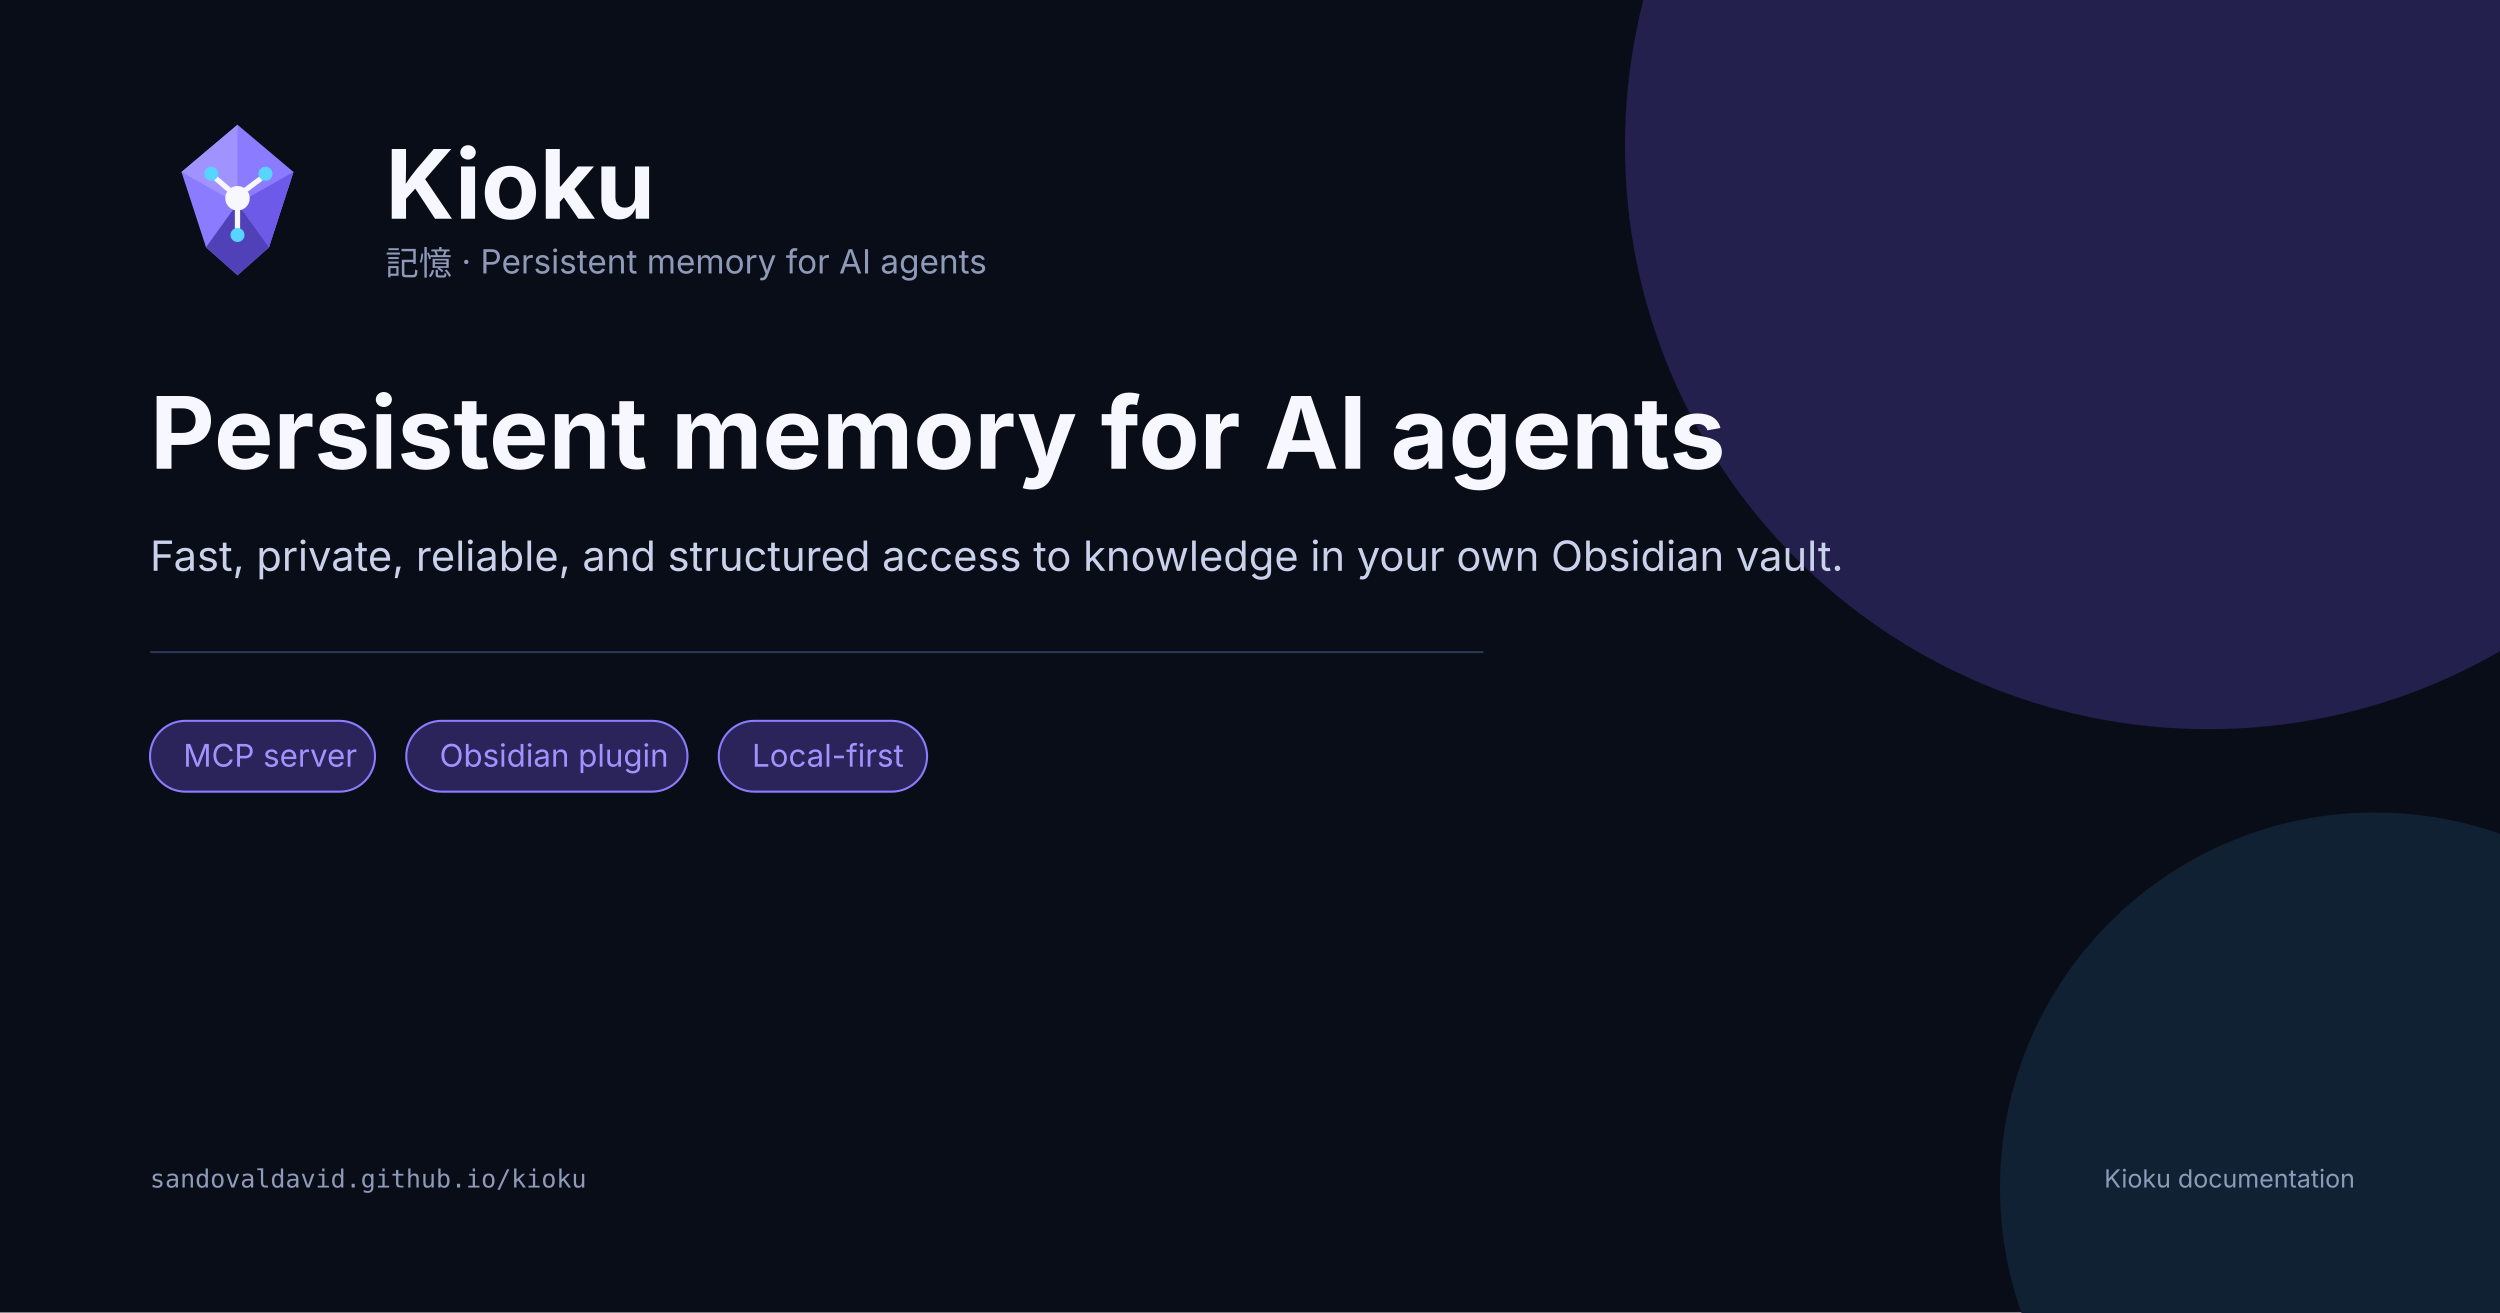
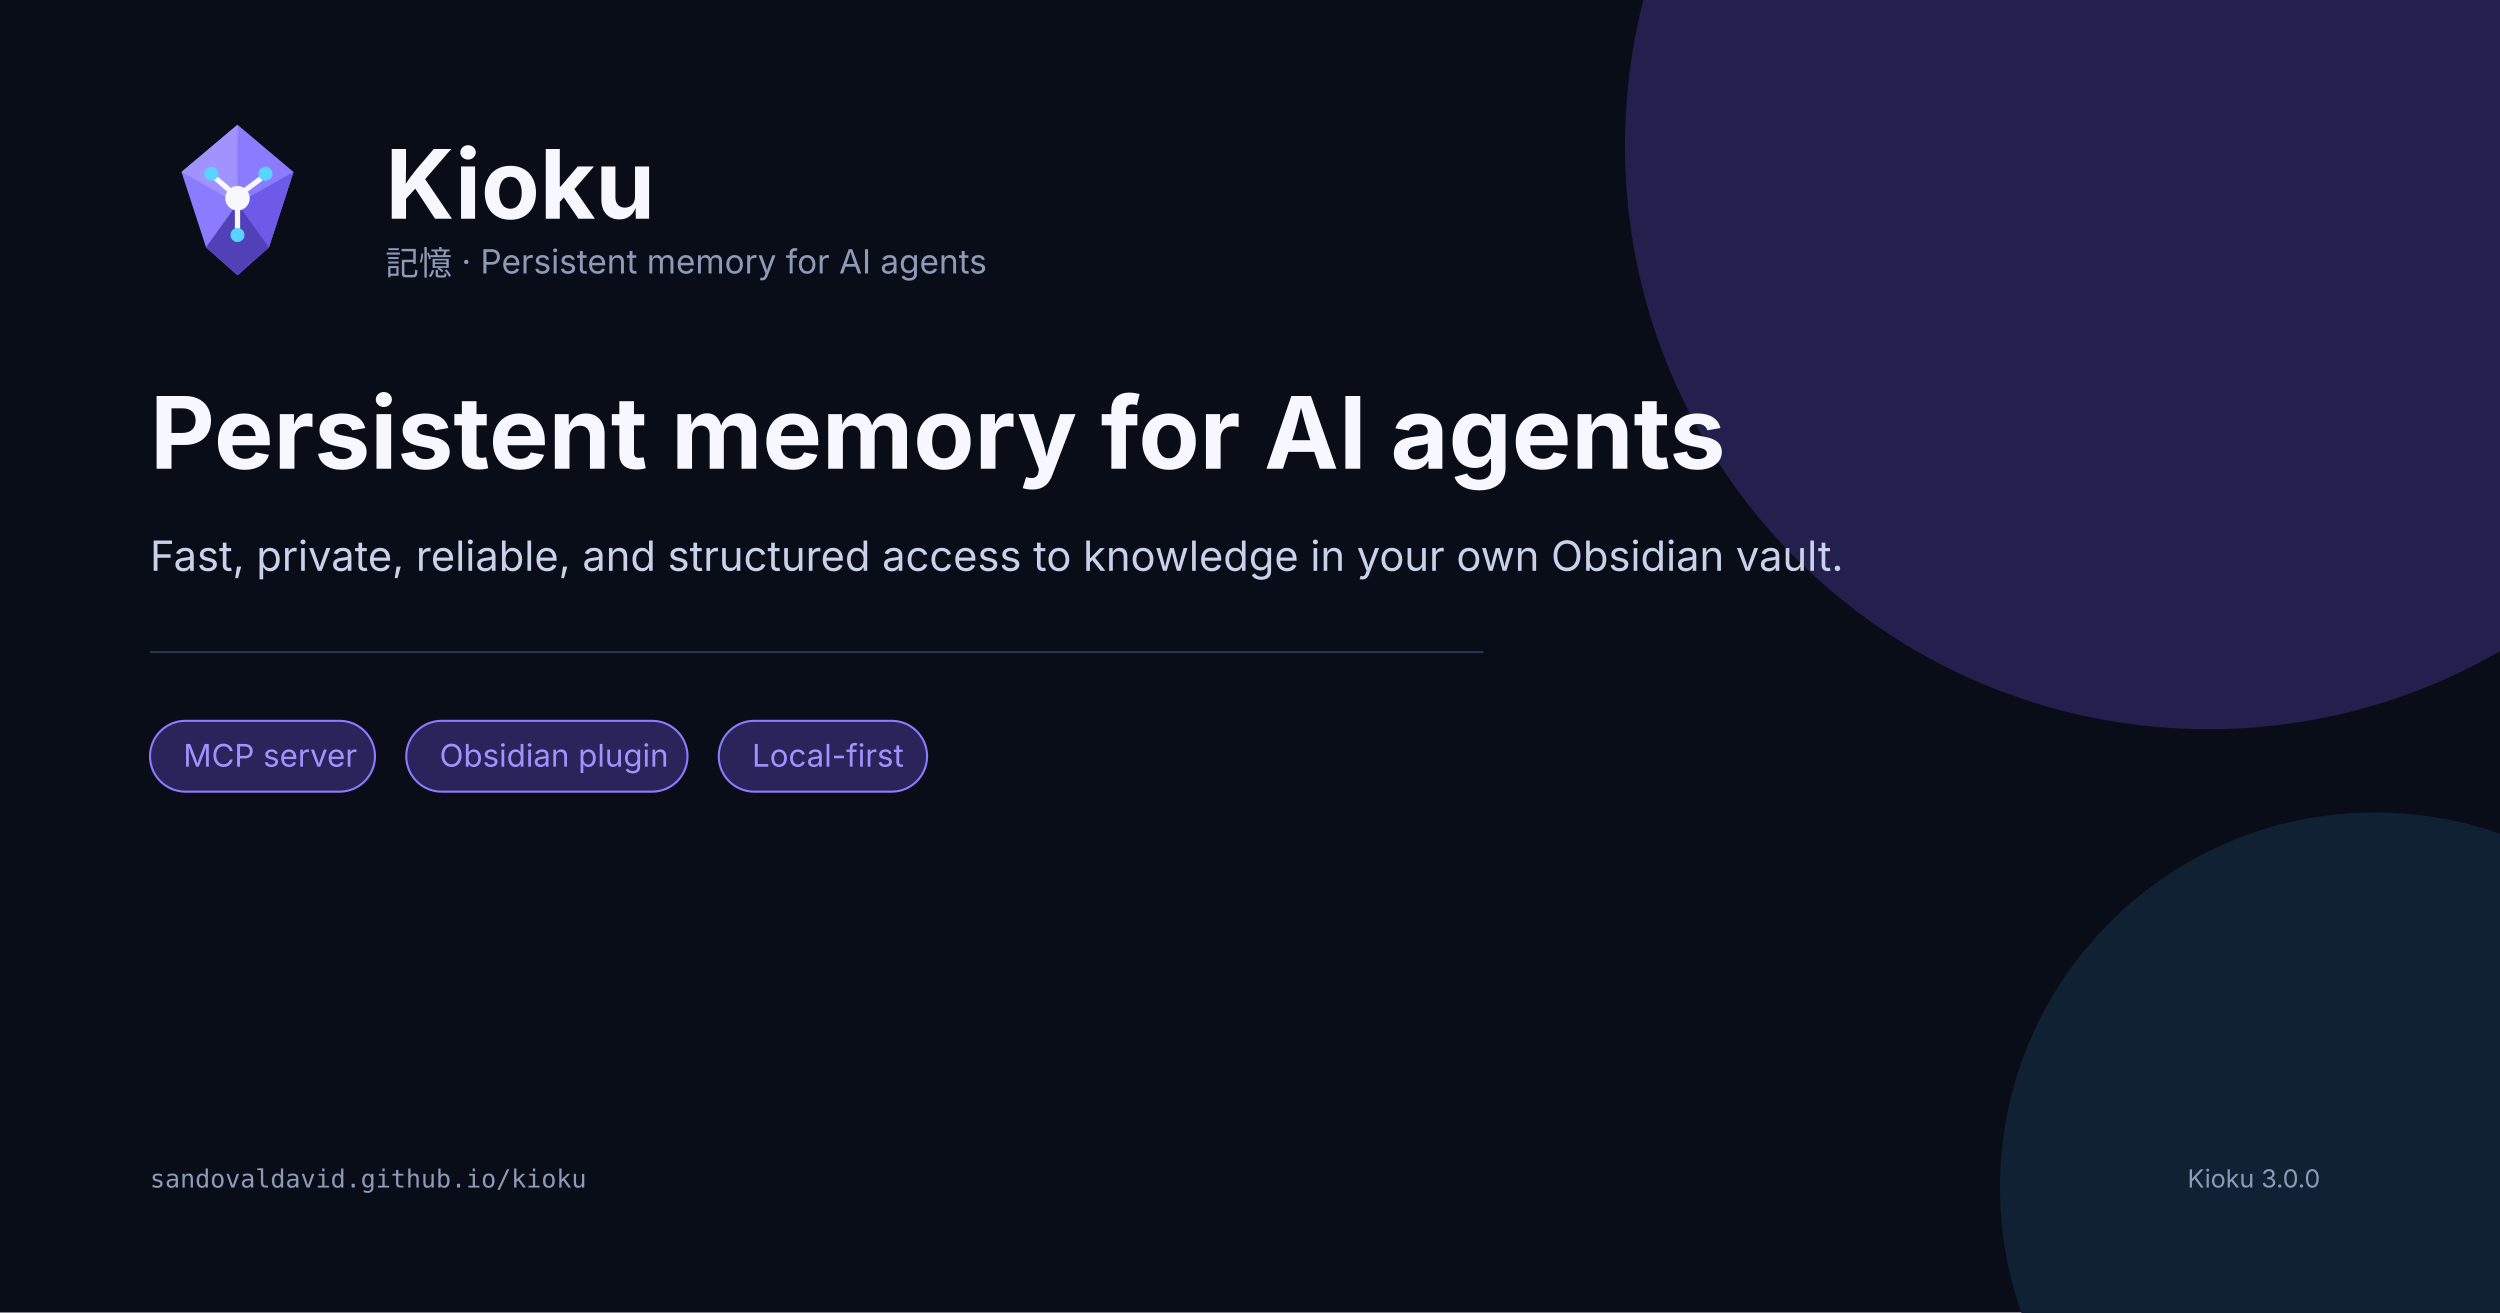
<svg xmlns="http://www.w3.org/2000/svg" width="1200" height="630" viewBox="0 0 1200 630" role="img" aria-labelledby="title desc">
  <rect width="1200" height="630" fill="#090D18" />
  <circle cx="1060" cy="70" r="280" fill="#2A245A" opacity=".8" />
  <circle cx="1140" cy="570" r="180" fill="#102133" />
  <g transform="translate(72 54) scale(.84)">
    <path d="M50 7 82 34 68 77 50 93 32 77 18 34 50 7Z" fill="#8B7CFF" />
    <path d="M50 7v45L18 34 50 7Z" fill="#A093FF" />
    <path d="m50 52 32-18-14 43-18-25Z" fill="#6D5AE8" />
    <path d="m50 52 18 25-18 16-18-16 18-25Z" fill="#5141B8" />
    <path d="M45 44 38 38M55 44l8-6M50 56v10" stroke="#F7F8FF" stroke-width="3" stroke-linecap="round" />
    <circle cx="50" cy="49" r="7" fill="#F7F8FF" />
    <circle cx="35" cy="35" r="4" fill="#57D4FF" />
    <circle cx="66" cy="35" r="4" fill="#57D4FF" />
    <circle cx="50" cy="70" r="4" fill="#57D4FF" />
  </g>
  <text x="185" y="105" fill="#F7F8FF" font-family="Outfit,Inter,sans-serif" font-size="46" font-weight="700">Kioku</text>
  <text x="185" y="132" fill="#8E9AB8" font-family="Inter,sans-serif" font-size="16">記憶 · Persistent memory for AI agents</text>
  <text x="72" y="225" fill="#F7F8FF" font-family="Outfit,Inter,sans-serif" font-size="48" font-weight="700">Persistent memory for AI agents</text>
  <text x="72" y="274" fill="#C9D2EA" font-family="Inter,sans-serif" font-size="20">Fast, private, reliable, and structured access to knowledge in your own Obsidian vault.</text>
  <line x1="72" y1="313" x2="712" y2="313" stroke="#293754" />
  <g font-family="Inter,sans-serif" font-size="15" fill="#A093FF">
    <rect x="72" y="346" width="108" height="34" rx="17" fill="#2A245A" stroke="#8B7CFF" />
    <text x="88" y="368">MCP server</text>
    <rect x="195" y="346" width="135" height="34" rx="17" fill="#2A245A" stroke="#8B7CFF" />
    <text x="211" y="368">Obsidian plugin</text>
    <rect x="345" y="346" width="100" height="34" rx="17" fill="#2A245A" stroke="#8B7CFF" />
    <text x="361" y="368">Local-first</text>
  </g>
  <text x="72" y="570" fill="#8E9AB8" font-family="JetBrains Mono,monospace" font-size="12">sandovaldavid.github.io/kioku</text>
-   <text x="1010" y="570" fill="#8E9AB8" font-family="Inter,sans-serif" font-size="12">Kioku documentation</text>
+   <text x="1050" y="570" fill="#8E9AB8" font-family="Inter,sans-serif" font-size="12">Kioku 3.0.0</text>
</svg>
